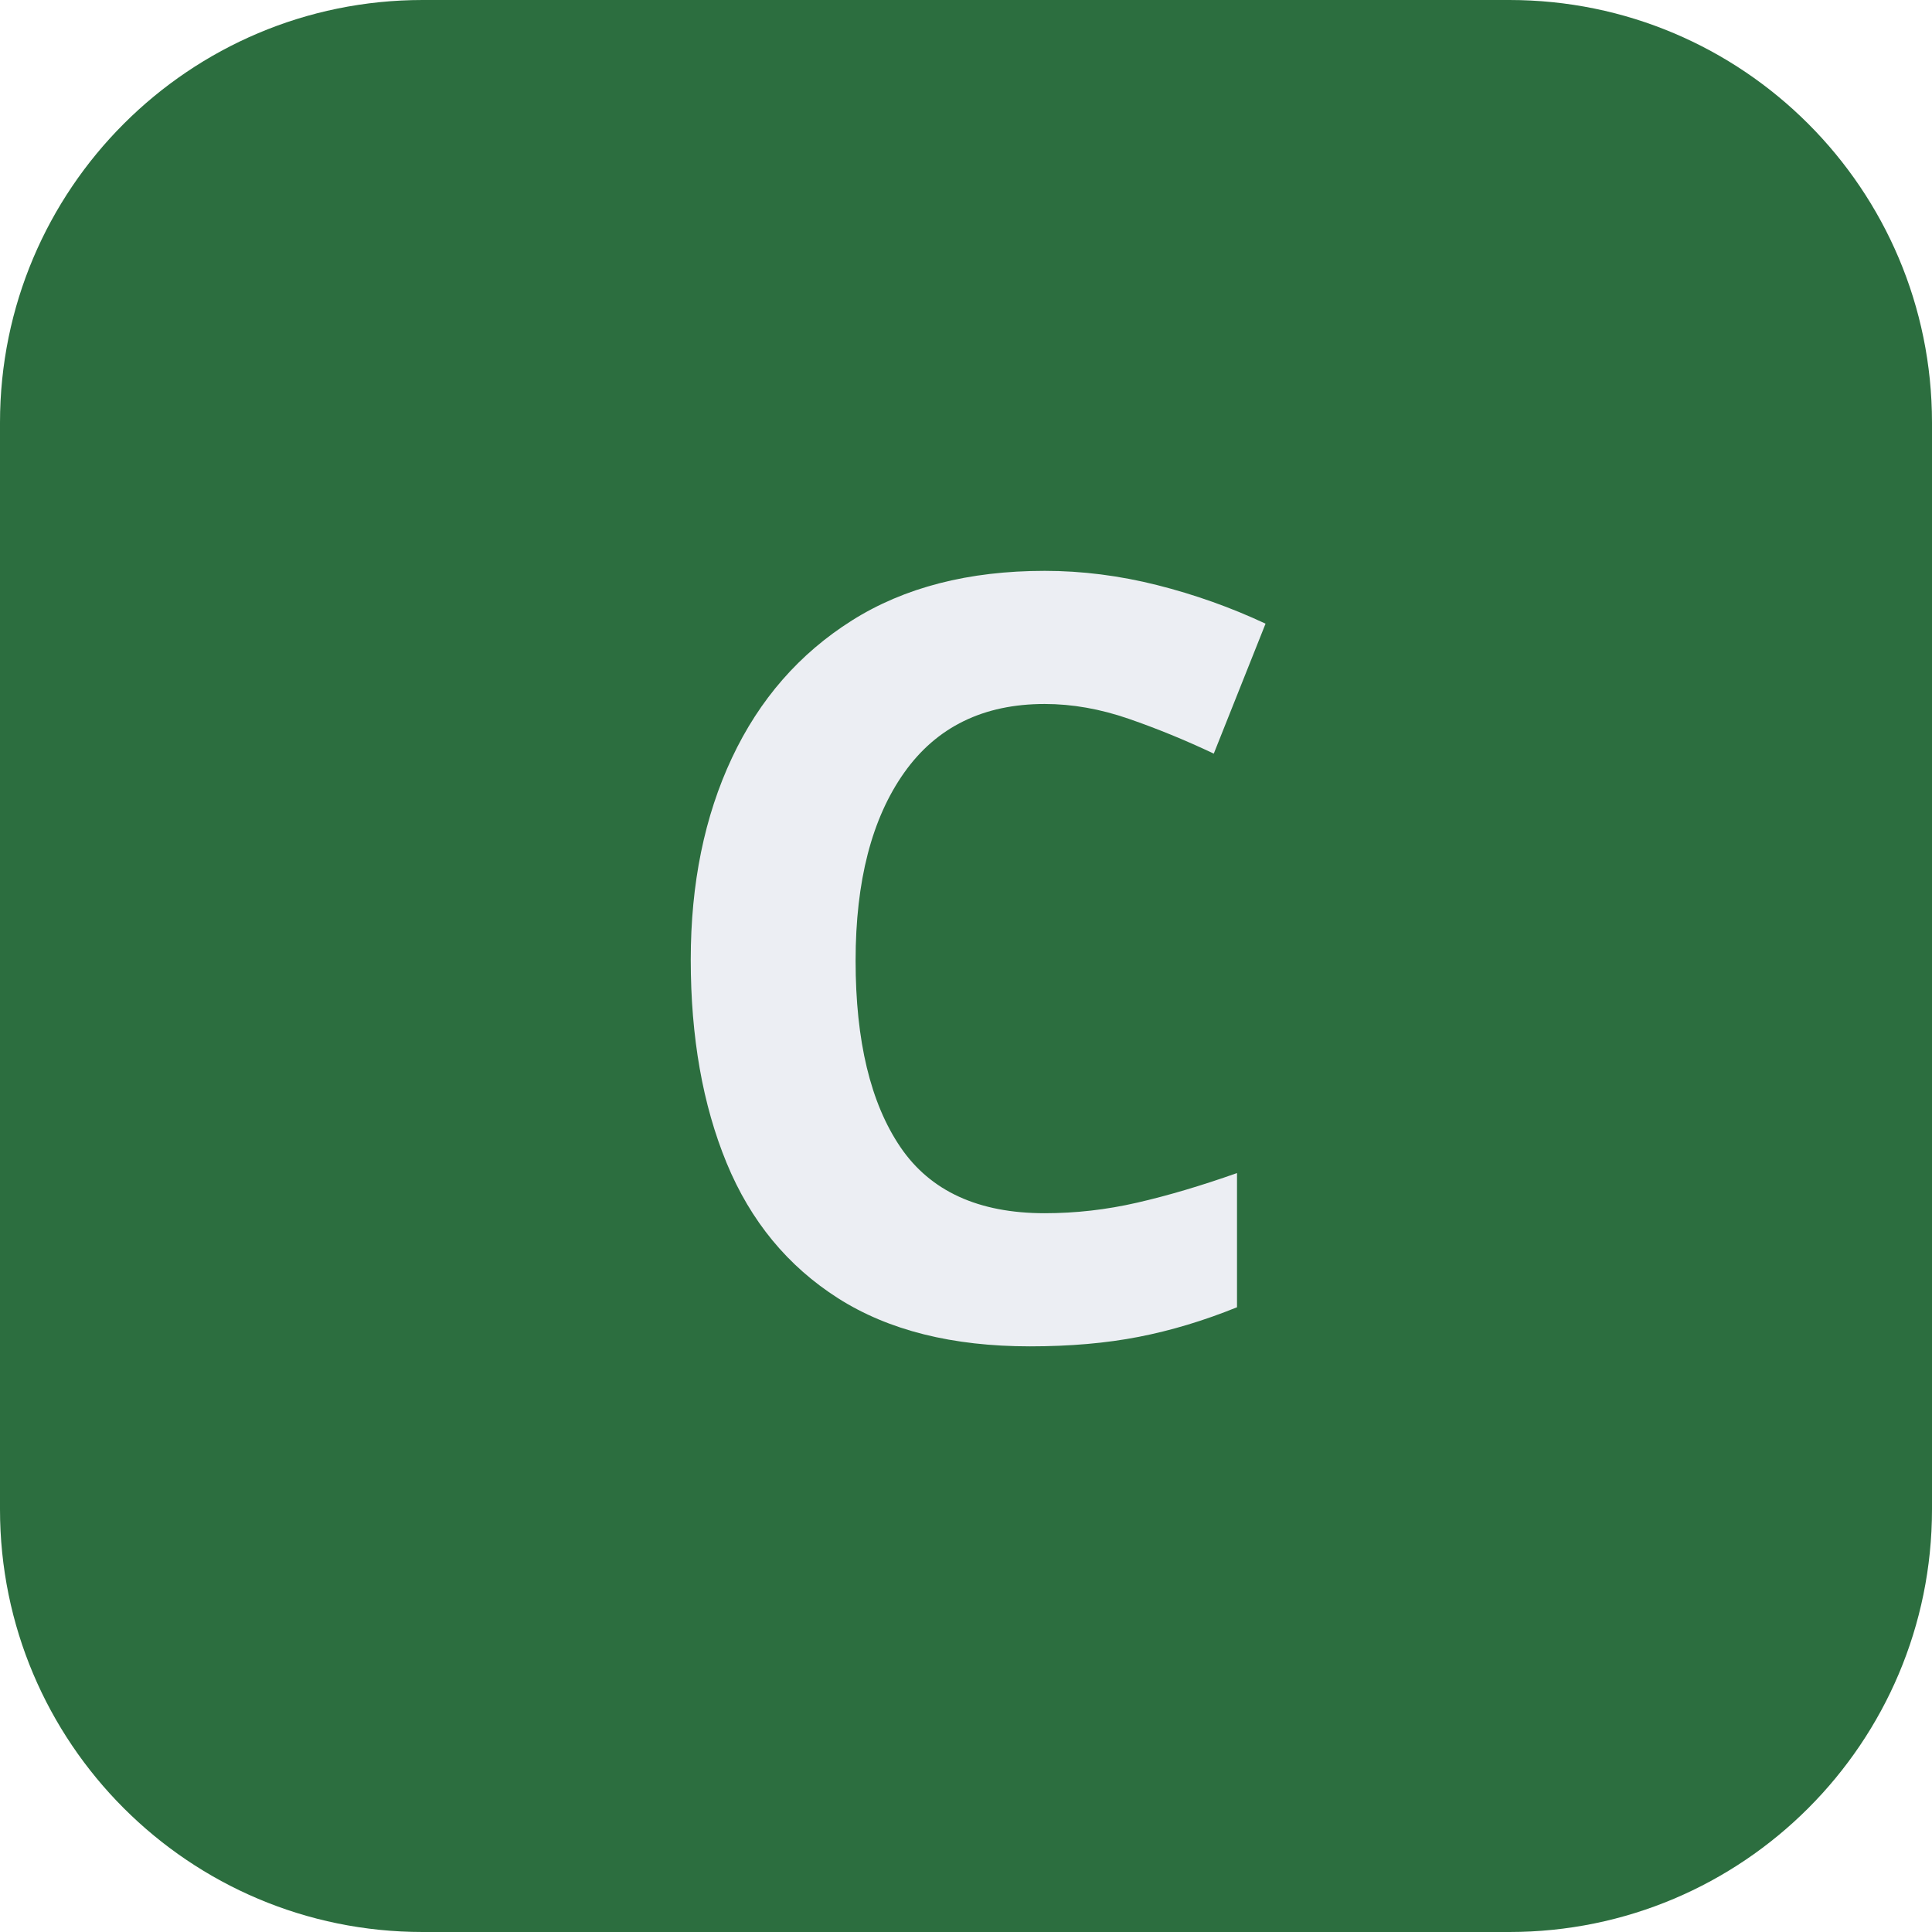
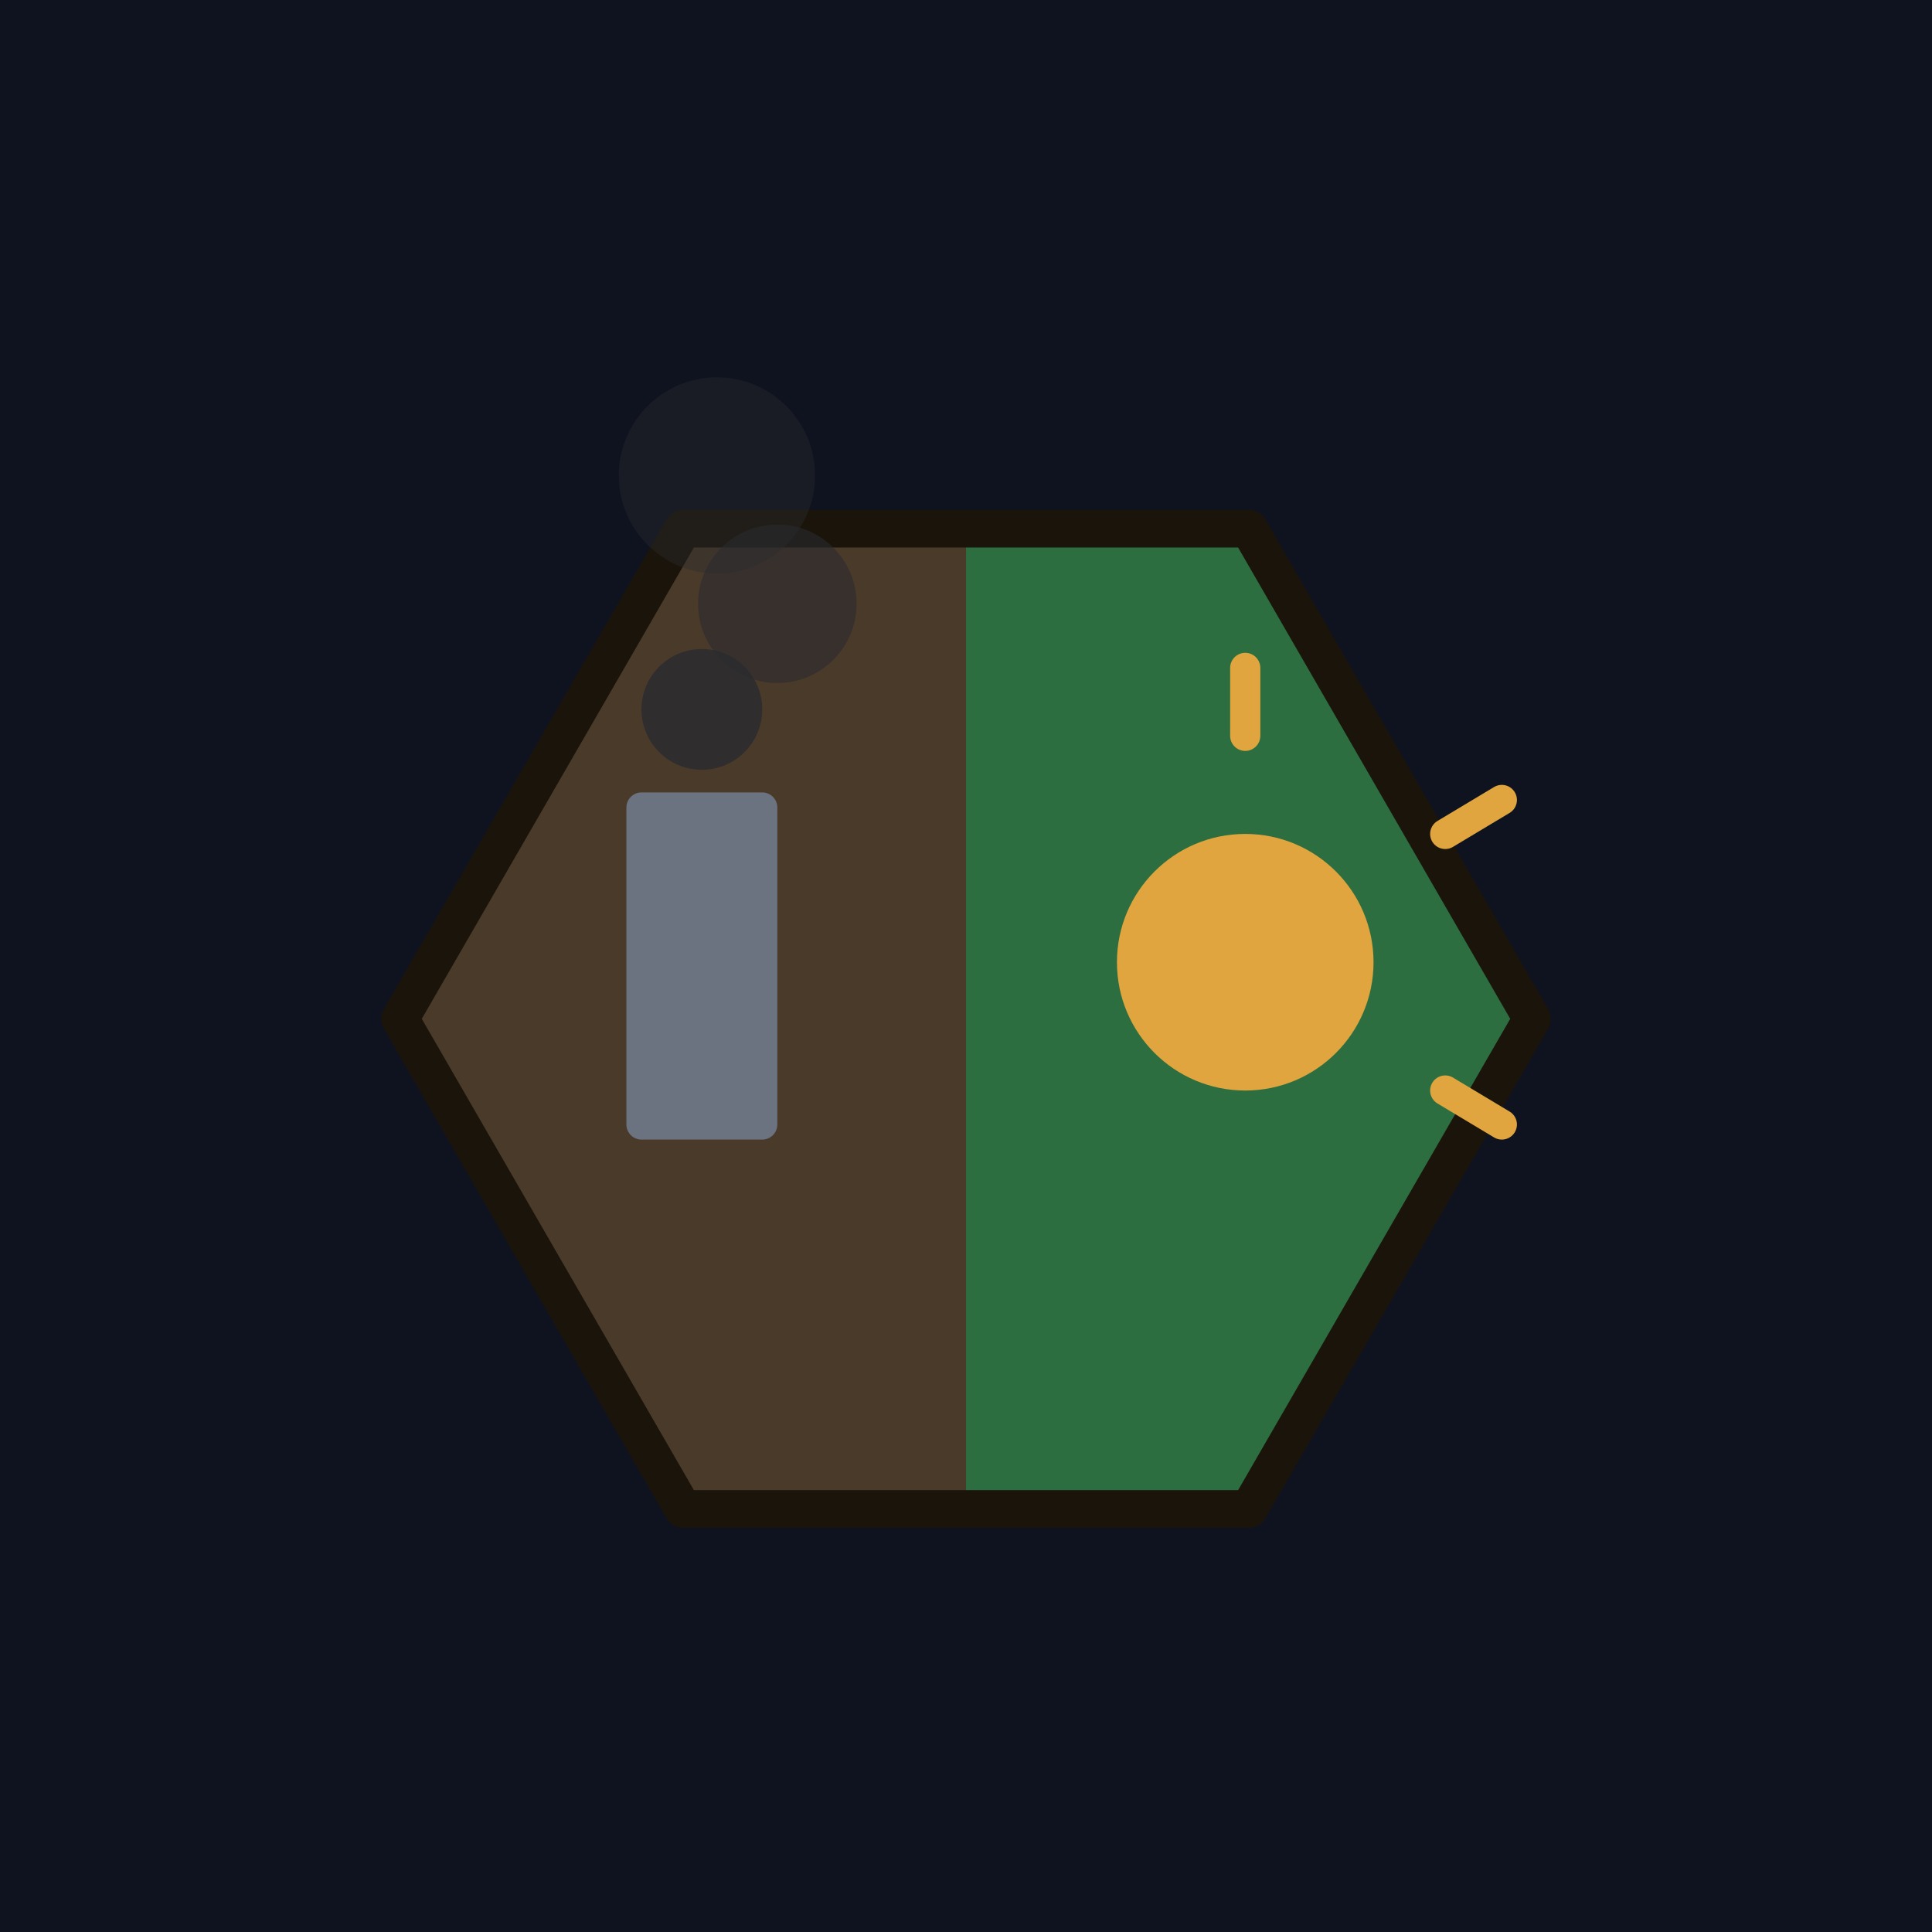
<svg xmlns="http://www.w3.org/2000/svg" viewBox="0 0 512 512">
-   <rect width="512" height="512" rx="112" fill="#2c6e3f" />
-   <text x="256" y="256" dy=".35em" text-anchor="middle" font-family="system-ui,sans-serif" font-weight="700" font-size="280" fill="#eceef3">C</text>
+   <defs>
+     <clipPath id="hex">
+       <polygon points="406,270 331,399.9 181,399.9 106,270 181,140.1 331,140.1" />
+     </clipPath>
+   </defs>
+   <rect width="512" height="512" fill="#0f1320" />
+   <g clip-path="url(#hex)">
+     <rect x="80" y="100" width="176" height="340" fill="#4a3a2a" />
+     <rect x="256" y="100" width="176" height="340" fill="#2c6e3f" />
+   </g>
+   <polygon points="406,270 331,399.9 181,399.9 106,270 181,140.1 331,140.1" fill="none" stroke="#1a140a" stroke-width="10" stroke-linejoin="round" />
+   <rect x="166" y="210" width="40" height="92" rx="4" fill="#6b7280" />
+   <circle cx="186" cy="188" r="16" fill="#2a2a2e" opacity="0.85" />
+   <circle cx="206" cy="160" r="21" fill="#2a2a2e" opacity="0.6" />
+   <circle cx="190" cy="126" r="26" fill="#2a2a2e" opacity="0.4" />
+   <circle cx="330" cy="255" r="34" fill="#e0a53f" />
+   <g stroke="#e0a53f" stroke-width="8" stroke-linecap="round">
+     <line x1="330" y1="195" x2="330" y2="177" />
+     <line x1="383" y1="221" x2="398" y2="212" />
+     <line x1="383" y1="289" x2="398" y2="298" />
+   </g>
</svg>
